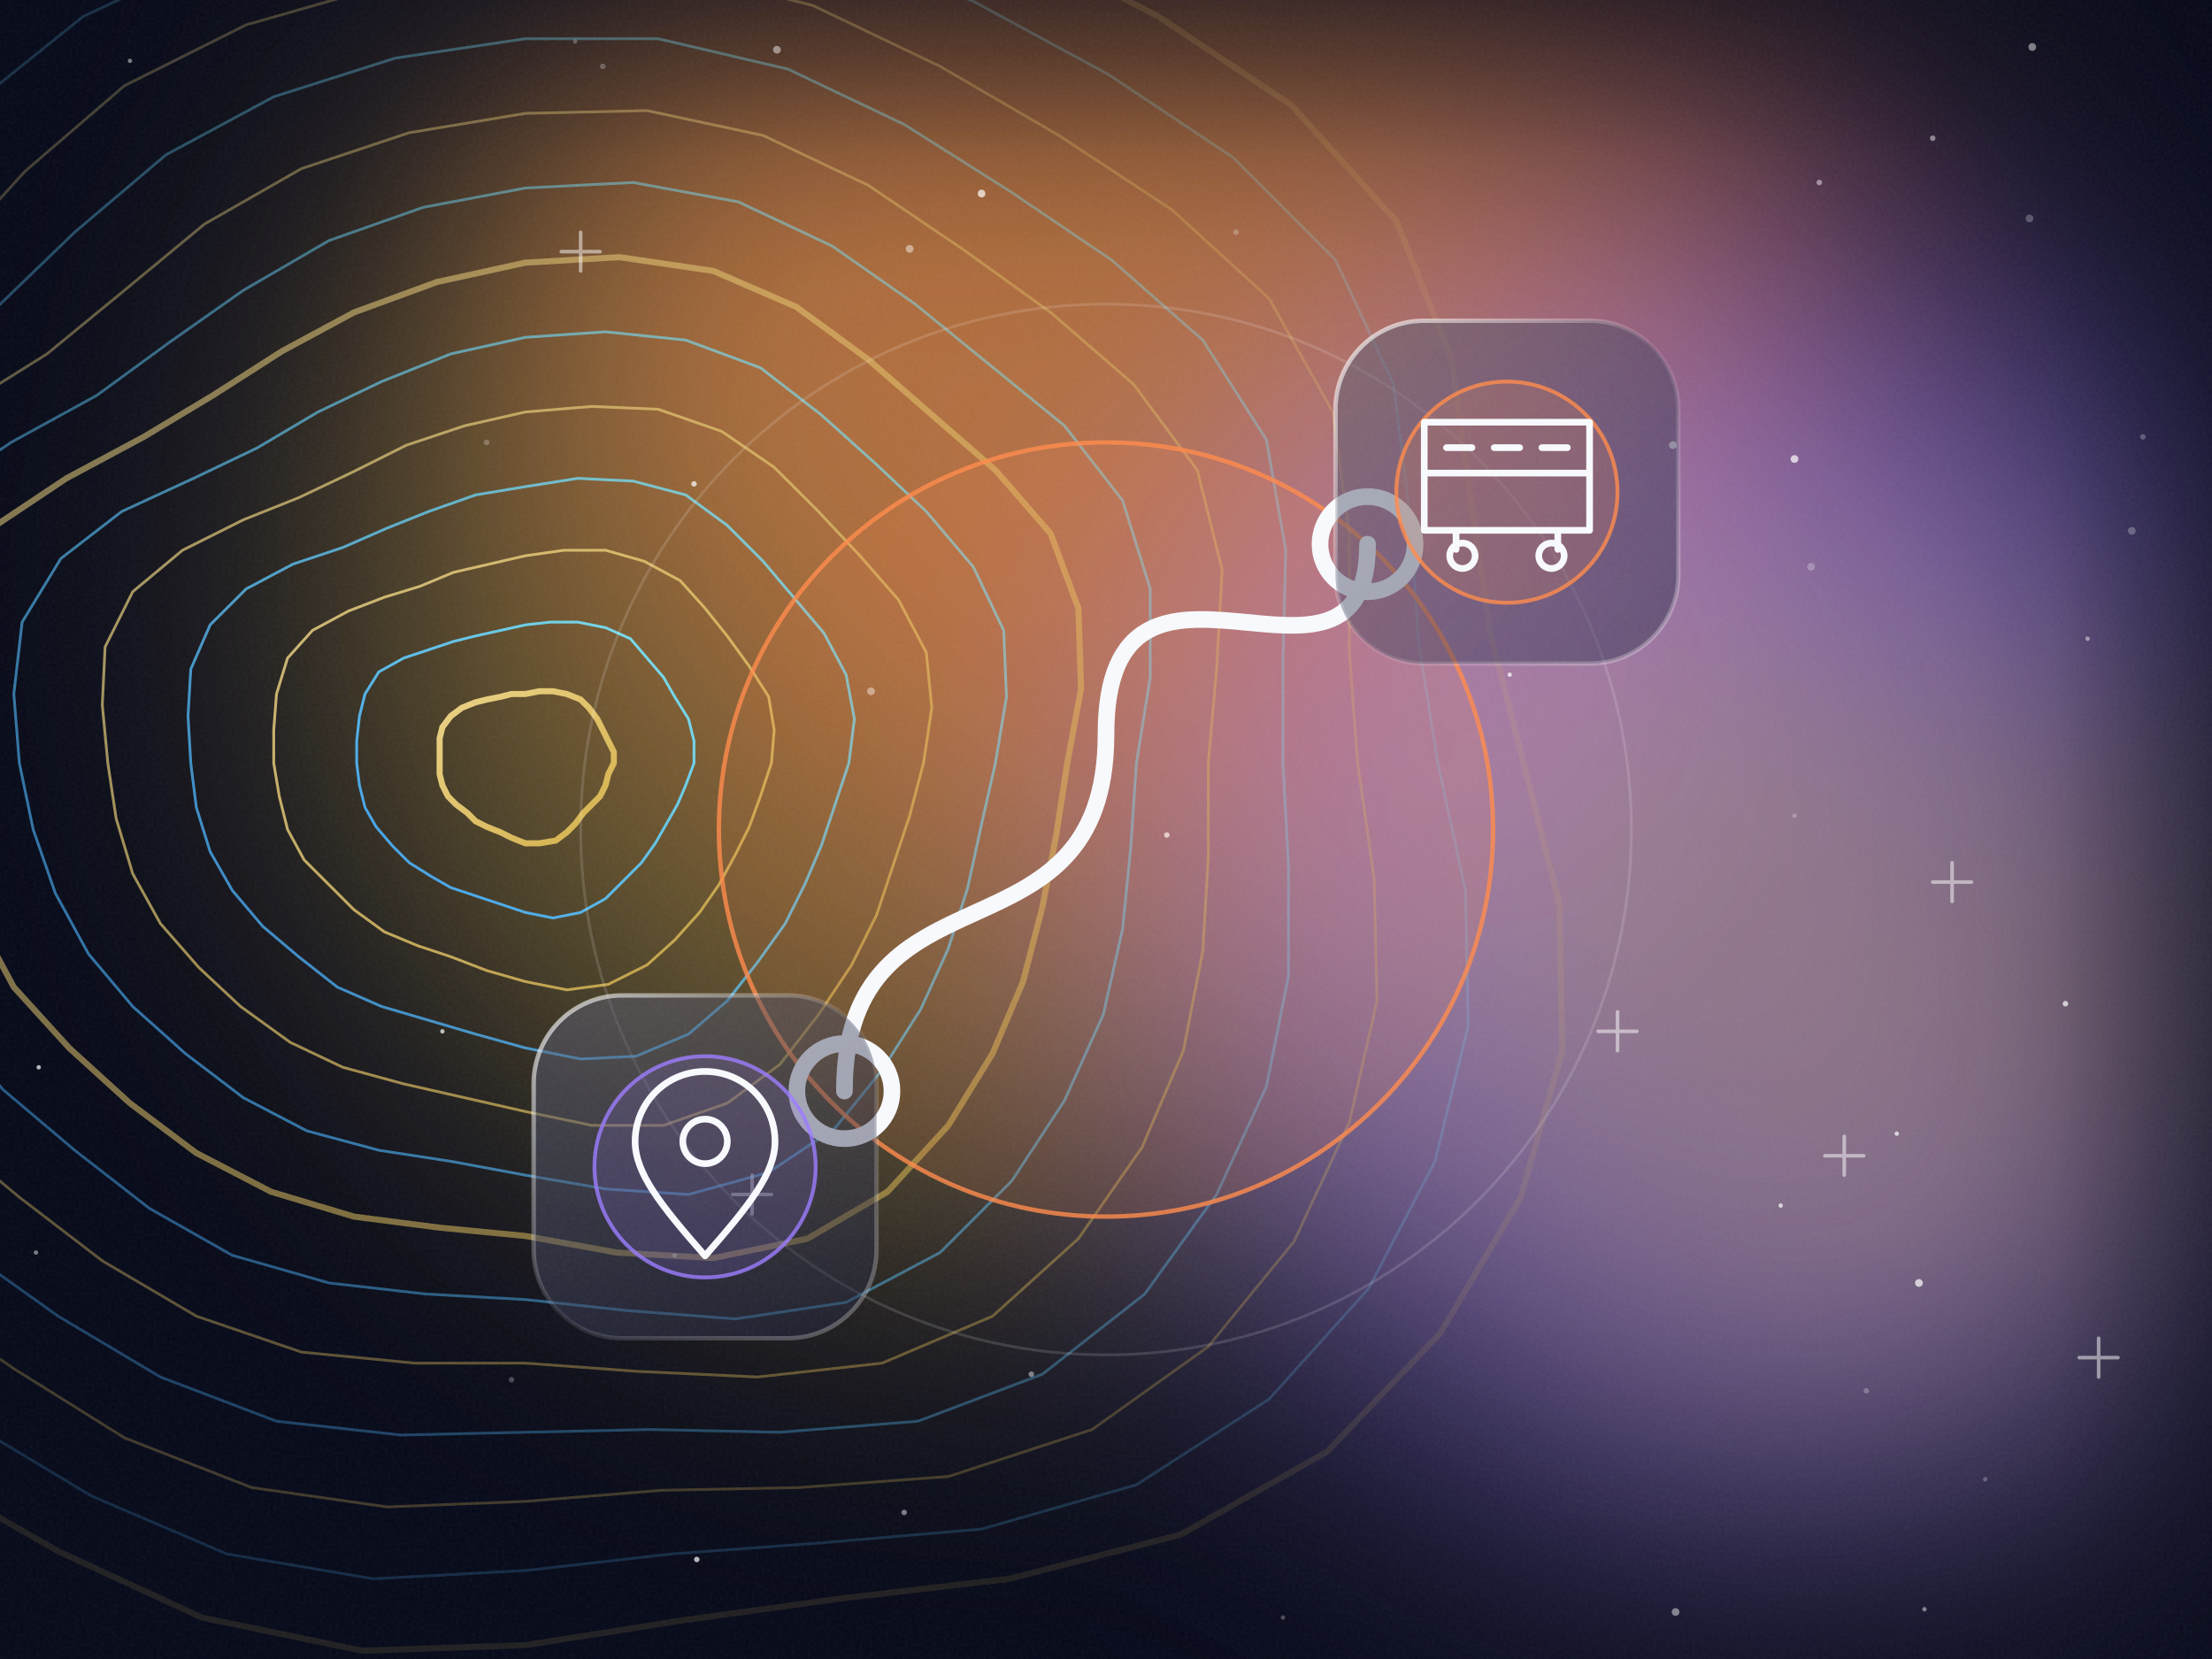
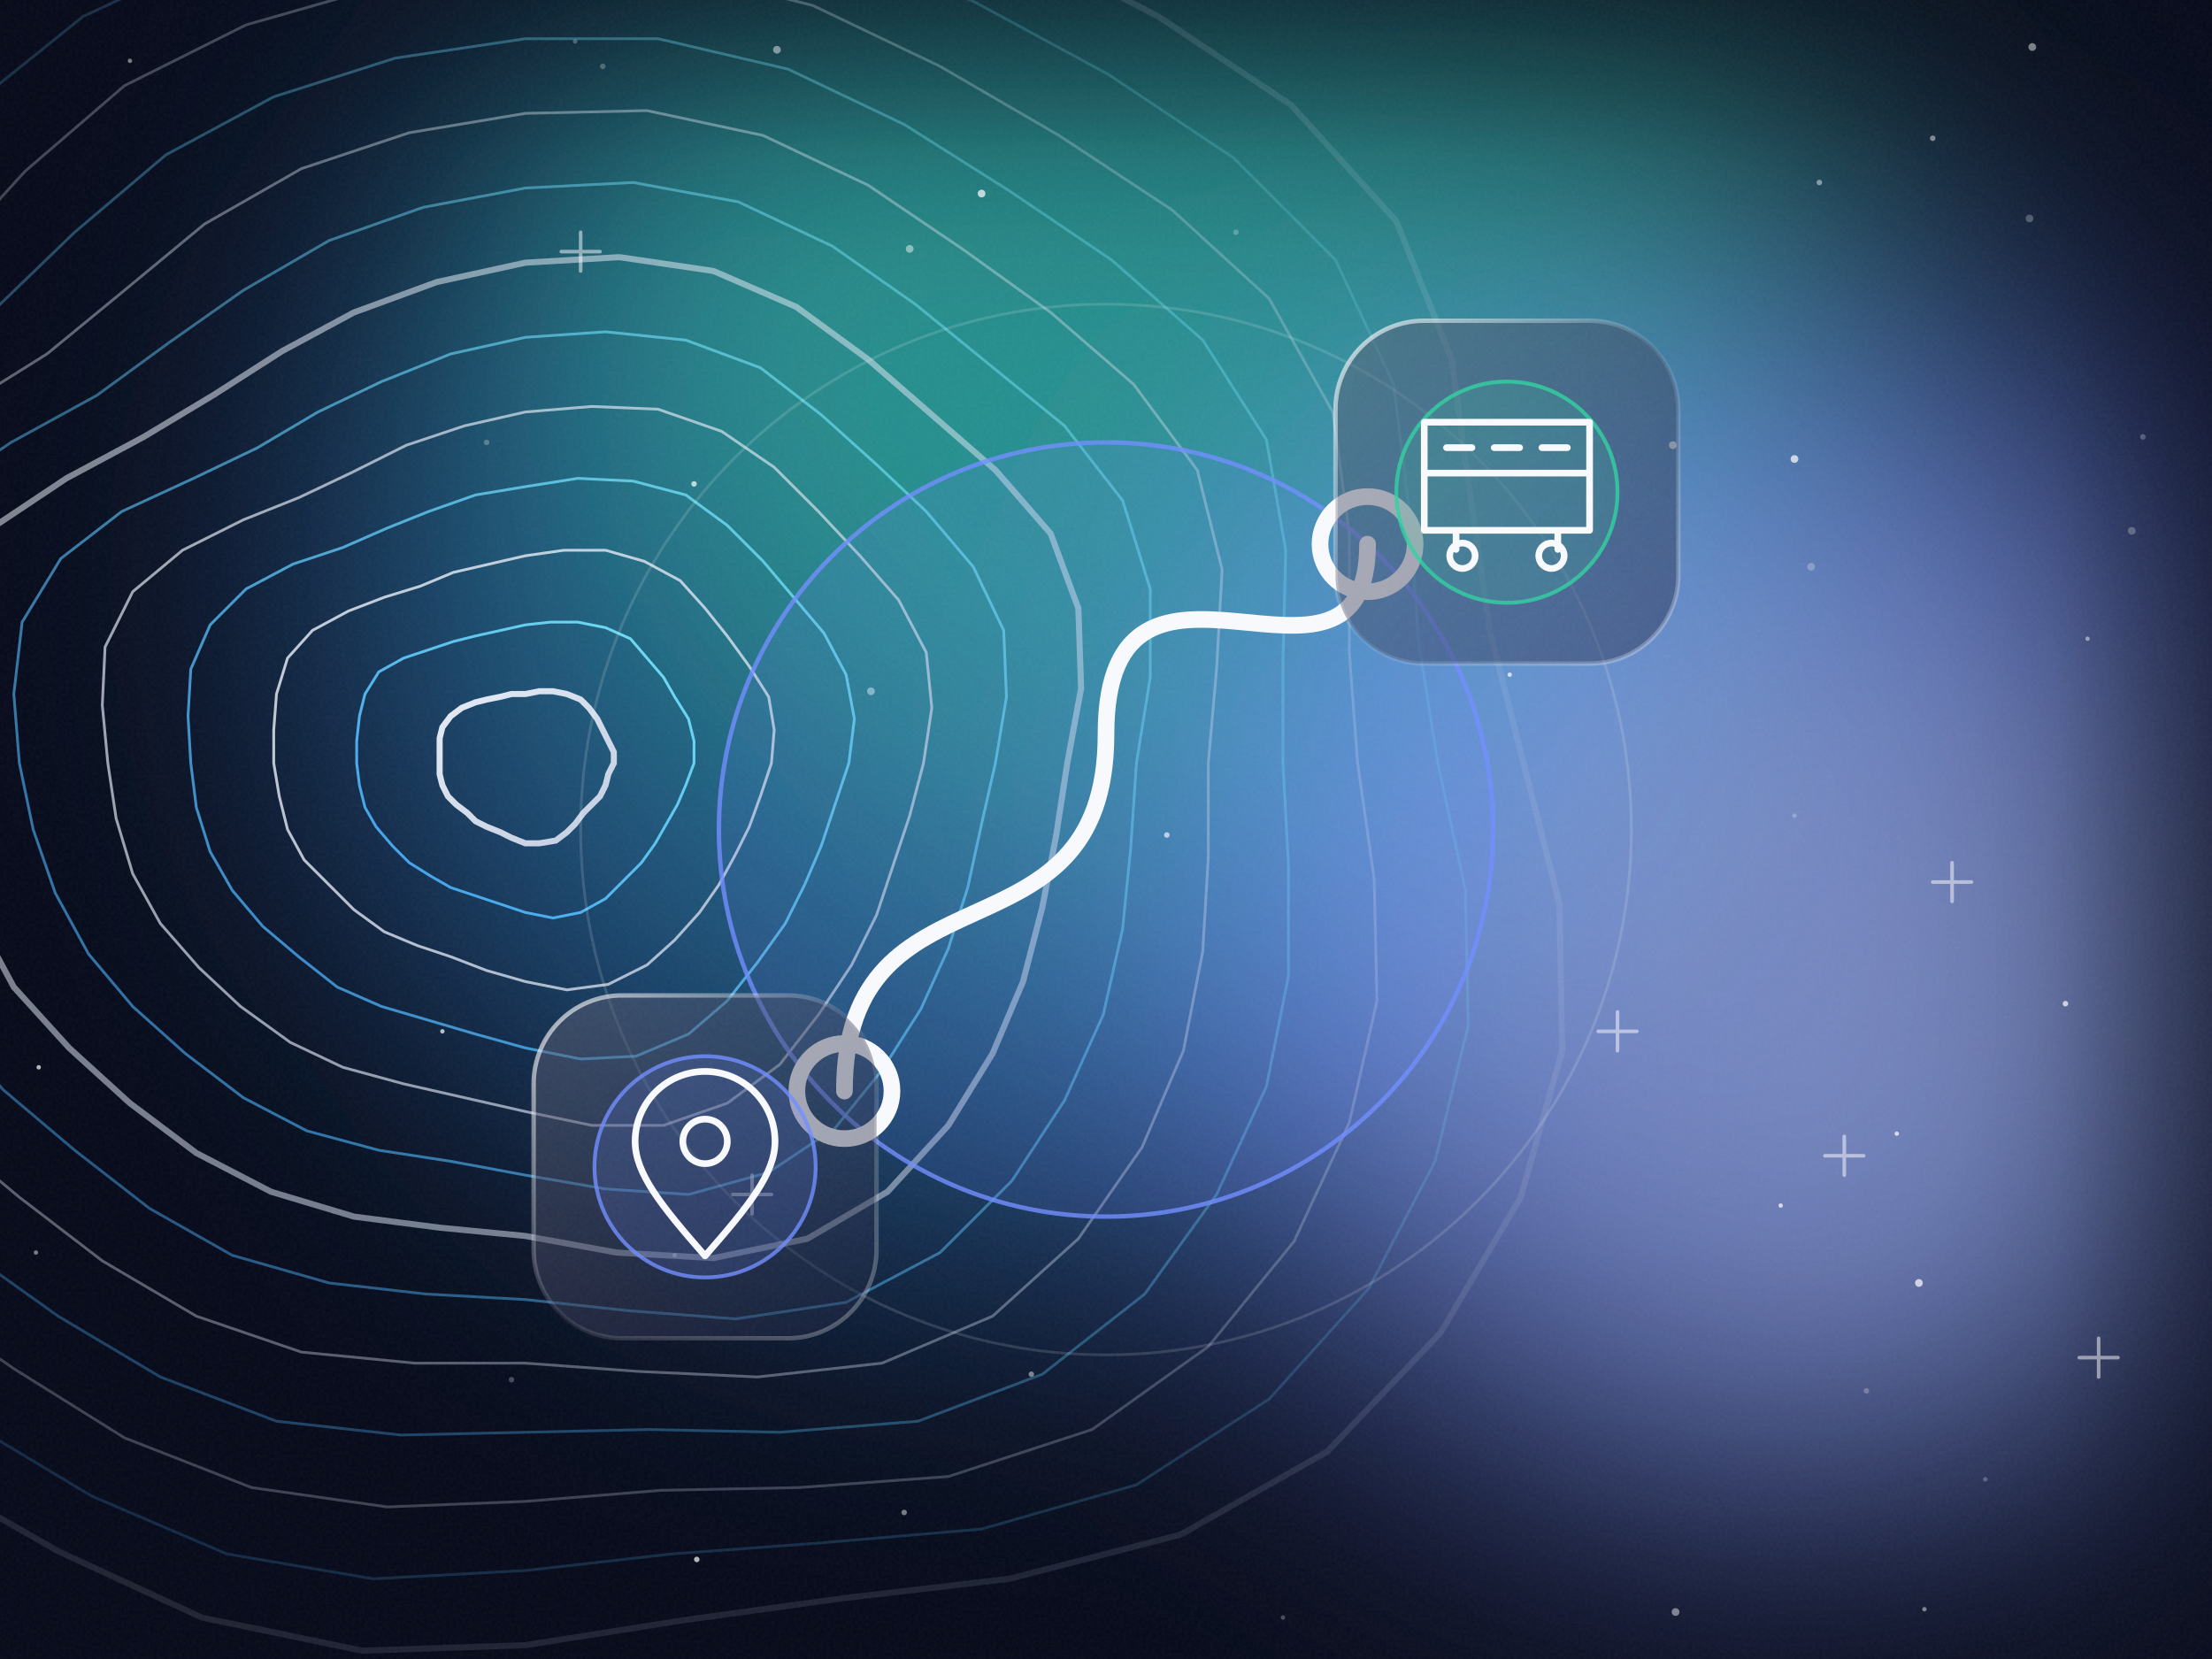
<svg xmlns="http://www.w3.org/2000/svg" viewBox="0 0 800 600" preserveAspectRatio="xMidYMid slice">
  <defs>
    <linearGradient id="gs" x1="0" y1="0" x2="1" y2="1">
      <stop offset="0" stop-color="#fff" stop-opacity=".7" />
      <stop offset=".5" stop-color="#fff" stop-opacity=".08" />
      <stop offset="1" stop-color="#fff" stop-opacity=".3" />
    </linearGradient>
    <linearGradient id="gf" x1="0" y1="0" x2="1" y2="1">
      <stop offset="0" stop-color="#fff" stop-opacity=".17" />
      <stop offset="1" stop-color="#fff" stop-opacity=".03" />
    </linearGradient>
    <linearGradient id="st1" x1="0" y1="0" x2="1" y2="1">
-       <stop offset="0" stop-color="#f1d98a" />
-       <stop offset="1" stop-color="#d9b44a" />
+       <stop offset="0" stop-color="#eef3fb" />
+       <stop offset="1" stop-color="#c9d3e6" />
    </linearGradient>
    <linearGradient id="st2" x1="0" y1="1" x2="1" y2="0">
      <stop offset="0" stop-color="#3ea6ff" />
      <stop offset="1" stop-color="#7cf0ff" />
    </linearGradient>
    <radialGradient id="orb">
      <stop offset="0" stop-color="#fff6d2" />
-       <stop offset=".35" stop-color="#d9b44a" />
-       <stop offset="1" stop-color="#d9b44a" stop-opacity="0" />
+       <stop offset=".35" stop-color="#c9d3e6" />
+       <stop offset="1" stop-color="#c9d3e6" stop-opacity="0" />
    </radialGradient>
    <filter id="grain" x="0" y="0" width="100%" height="100%">
      <feTurbulence type="fractalNoise" baseFrequency=".85" numOctaves="2" seed="4" />
      <feColorMatrix type="matrix" values="0 0 0 0 1  0 0 0 0 1  0 0 0 0 1  0 0 0 .55 0" />
    </filter>
    <filter id="b60" x="-50%" y="-50%" width="200%" height="200%">
      <feGaussianBlur stdDeviation="60" />
    </filter>
    <filter id="b24" x="-50%" y="-50%" width="200%" height="200%">
      <feGaussianBlur stdDeviation="24" />
    </filter>
  </defs>
  <rect width="800" height="600" fill="#050818" />
  <g filter="url(#b60)">
-     <circle cx="360" cy="209" r="249" fill="#d9b44a" opacity="0.42" />
-     <circle cx="438" cy="99" r="238" fill="#ff8a4a" opacity="0.52" />
-     <circle cx="642" cy="325" r="219" fill="#9b7bff" opacity="0.62" />
-     <circle cx="660" cy="357" r="150" fill="#d9b44a" opacity=".35" />
+     <circle cx="360" cy="209" r="249" fill="#3ea6ff" opacity="0.42" />
+     <circle cx="438" cy="99" r="238" fill="#2fd0a0" opacity="0.52" />
+     <circle cx="642" cy="325" r="219" fill="#6f8cff" opacity="0.62" />
+     <circle cx="660" cy="357" r="150" fill="#c9d3e6" opacity=".35" />
  </g>
  <path d="M222 276 L220 280 L219 284 L217 288 L214 291 L211 294 L208 298 L205 301 L201 304 L195 305 L190 305 L185 303 L181 301 L176 299 L172 297 L169 294 L165 291 L162 288 L160 284 L159 280 L159 276 L159 272 L159 267 L160 263 L163 259 L167 256 L172 254 L176 253 L181 252 L185 251 L190 251 L195 250 L200 250 L205 251 L210 253 L213 256 L216 260 L218 264 L220 268 L222 272Z" fill="none" stroke="url(#st1)" stroke-width="2.2" stroke-opacity="0.95" />
  <path d="M251 276 L248 284 L245 291 L241 298 L237 305 L232 312 L226 318 L219 325 L210 330 L200 332 L190 330 L181 327 L172 324 L163 321 L156 317 L148 312 L142 306 L136 299 L132 292 L130 284 L129 276 L129 268 L130 259 L132 251 L137 243 L146 238 L155 235 L164 232 L172 230 L181 228 L190 226 L199 225 L209 225 L219 227 L228 231 L234 238 L240 245 L244 252 L249 260 L251 268Z" fill="none" stroke="url(#st2)" stroke-width="1.0" stroke-opacity="0.88" />
  <path d="M279 276 L275 288 L271 299 L266 309 L260 320 L253 330 L244 340 L234 349 L220 356 L205 358 L190 355 L176 351 L163 346 L151 342 L139 337 L128 329 L119 320 L110 311 L104 300 L101 288 L99 276 L99 264 L100 251 L104 238 L113 228 L126 221 L139 216 L152 212 L164 207 L177 204 L190 201 L204 199 L219 199 L233 203 L246 210 L255 220 L263 230 L271 241 L278 252 L280 264Z" fill="none" stroke="url(#st1)" stroke-width="1.0" stroke-opacity="0.81" />
  <path d="M307 276 L302 291 L297 306 L291 320 L284 334 L274 348 L263 362 L249 374 L230 382 L210 383 L190 379 L172 374 L155 369 L138 364 L122 357 L108 346 L95 335 L84 322 L76 308 L71 292 L69 276 L68 259 L69 242 L76 226 L89 213 L106 204 L124 198 L140 191 L155 185 L172 179 L190 176 L209 173 L229 174 L248 179 L263 190 L276 203 L287 216 L298 229 L306 244 L309 260Z" fill="none" stroke="url(#st2)" stroke-width="1.0" stroke-opacity="0.74" />
  <path d="M334 276 L329 295 L323 313 L317 331 L308 349 L296 367 L282 385 L263 399 L240 407 L214 407 L190 402 L168 397 L146 392 L124 386 L105 377 L87 364 L72 350 L58 334 L48 316 L42 296 L39 276 L37 255 L38 234 L48 214 L66 199 L88 188 L108 180 L127 171 L147 161 L168 154 L190 149 L214 147 L238 148 L261 156 L280 169 L296 185 L311 201 L325 217 L335 236 L337 256Z" fill="none" stroke="url(#st1)" stroke-width="1.0" stroke-opacity="0.67" />
  <path d="M360 276 L355 298 L350 321 L343 343 L333 365 L319 387 L302 408 L278 424 L249 432 L219 430 L190 425 L163 420 L137 416 L111 409 L88 397 L67 381 L48 364 L32 345 L20 323 L12 300 L7 276 L5 251 L8 225 L22 202 L44 185 L70 173 L93 162 L115 149 L138 138 L163 128 L190 122 L219 120 L248 123 L275 133 L297 150 L317 168 L335 185 L352 205 L363 228 L364 252Z" fill="none" stroke="url(#st2)" stroke-width="1.0" stroke-opacity="0.60" />
  <path d="M386 276 L382 302 L377 328 L370 355 L359 381 L343 407 L321 431 L292 448 L258 455 L223 453 L190 447 L159 444 L128 440 L98 431 L71 417 L47 399 L25 379 L5 357 L-9 331 L-18 304 L-25 276 L-28 246 L-22 217 L-3 191 L24 173 L52 158 L77 143 L102 127 L128 113 L158 102 L190 95 L224 93 L258 98 L288 111 L314 130 L337 150 L360 170 L380 193 L390 220 L391 249Z" fill="none" stroke="url(#st1)" stroke-width="2.2" stroke-opacity="0.53" />
  <path d="M411 276 L409 306 L406 336 L399 367 L385 398 L366 427 L340 453 L306 471 L266 477 L227 474 L190 470 L154 468 L119 464 L84 454 L54 437 L27 416 L1 394 L-21 368 L-38 340 L-50 309 L-58 276 L-60 242 L-51 209 L-27 181 L4 160 L35 143 L61 124 L88 105 L119 87 L153 75 L190 68 L229 66 L267 73 L301 89 L331 110 L358 132 L385 154 L406 181 L416 213 L416 245Z" fill="none" stroke="url(#st2)" stroke-width="1.0" stroke-opacity="0.46" />
  <path d="M437 276 L437 310 L435 344 L428 380 L413 415 L390 448 L359 476 L319 493 L274 498 L231 496 L190 493 L150 493 L109 489 L71 476 L37 456 L7 433 L-23 408 L-48 380 L-68 348 L-82 313 L-91 276 L-92 238 L-78 201 L-49 171 L-15 148 L17 128 L45 105 L74 81 L109 61 L148 48 L190 41 L234 40 L276 49 L314 67 L348 90 L380 113 L410 139 L433 170 L442 206 L440 242Z" fill="none" stroke="url(#st1)" stroke-width="1.0" stroke-opacity="0.39" />
  <path d="M464 276 L466 313 L466 353 L458 393 L440 432 L414 468 L377 497 L332 514 L282 518 L235 517 L190 518 L145 519 L100 514 L58 498 L21 476 L-14 451 L-47 424 L-76 392 L-98 356 L-114 317 L-124 276 L-122 234 L-104 194 L-70 162 L-34 137 L-2 112 L27 84 L60 56 L99 35 L143 21 L190 14 L238 14 L285 25 L327 45 L365 69 L402 94 L435 123 L458 159 L465 199 L464 239Z" fill="none" stroke="url(#st2)" stroke-width="1.0" stroke-opacity="0.33" />
  <path d="M491 276 L497 318 L498 362 L488 406 L468 449 L437 487 L395 517 L343 534 L289 538 L239 539 L190 543 L140 545 L91 538 L45 520 L5 495 L-34 468 L-72 439 L-105 405 L-129 365 L-147 322 L-156 276 L-151 230 L-128 188 L-90 154 L-53 125 L-21 95 L9 62 L45 31 L89 9 L138 -5 L190 -13 L243 -11 L294 2 L340 24 L383 49 L424 76 L459 108 L482 149 L488 193 L488 236Z" fill="none" stroke="url(#st1)" stroke-width="1.0" stroke-opacity="0.26" />
  <path d="M520 276 L530 322 L531 371 L519 420 L495 466 L459 506 L411 537 L355 553 L297 558 L243 562 L190 568 L135 571 L82 562 L33 541 L-12 514 L-55 486 L-97 455 L-134 417 L-161 374 L-180 326 L-188 276 L-179 226 L-150 181 L-110 145 L-73 112 L-42 77 L-11 39 L30 6 L79 -17 L133 -32 L190 -39 L248 -36 L303 -22 L353 1 L401 27 L446 57 L483 94 L504 139 L510 187 L513 232Z" fill="none" stroke="url(#st2)" stroke-width="1.0" stroke-opacity="0.19" />
  <path d="M551 276 L564 327 L565 380 L550 433 L521 482 L480 525 L427 555 L365 571 L305 578 L247 586 L190 595 L131 597 L73 585 L21 561 L-28 533 L-77 505 L-124 471 L-164 430 L-193 383 L-212 331 L-218 276 L-204 222 L-171 176 L-130 136 L-94 99 L-64 58 L-31 16 L14 -19 L69 -43 L128 -58 L190 -65 L252 -61 L312 -45 L367 -21 L419 6 L467 38 L505 80 L525 130 L532 181 L539 229Z" fill="none" stroke="url(#st1)" stroke-width="2.2" stroke-opacity="0.12" />
  <circle cx="422" cy="302" r="1" fill="#fff" opacity="0.7" />
  <circle cx="644" cy="436" r="0.8" fill="#fff" opacity="0.7" />
  <circle cx="771" cy="192" r="1.4" fill="#fff" opacity="0.25" />
  <circle cx="694" cy="464" r="1.4" fill="#fff" opacity="0.7" />
  <circle cx="686" cy="410" r="0.8" fill="#fff" opacity="0.7" />
  <circle cx="176" cy="160" r="1" fill="#fff" opacity="0.25" />
  <circle cx="675" cy="503" r="1" fill="#fff" opacity="0.25" />
  <circle cx="373" cy="497" r="1" fill="#fff" opacity="0.45" />
  <circle cx="327" cy="547" r="1" fill="#fff" opacity="0.45" />
  <circle cx="606" cy="583" r="1.4" fill="#fff" opacity="0.45" />
  <circle cx="218" cy="24" r="1" fill="#fff" opacity="0.25" />
  <circle cx="718" cy="535" r="0.8" fill="#fff" opacity="0.25" />
  <circle cx="315" cy="250" r="1.4" fill="#fff" opacity="0.45" />
  <circle cx="185" cy="499" r="1" fill="#fff" opacity="0.25" />
  <circle cx="658" cy="66" r="1" fill="#fff" opacity="0.45" />
  <circle cx="464" cy="585" r="0.8" fill="#fff" opacity="0.25" />
  <circle cx="355" cy="70" r="1.4" fill="#fff" opacity="0.7" />
  <circle cx="447" cy="84" r="1" fill="#fff" opacity="0.25" />
  <circle cx="252" cy="564" r="1" fill="#fff" opacity="0.7" />
  <circle cx="696" cy="582" r="0.8" fill="#fff" opacity="0.45" />
  <circle cx="775" cy="158" r="1" fill="#fff" opacity="0.25" />
  <circle cx="546" cy="244" r="0.8" fill="#fff" opacity="0.7" />
  <circle cx="160" cy="373" r="0.8" fill="#fff" opacity="0.7" />
  <circle cx="734" cy="79" r="1.4" fill="#fff" opacity="0.25" />
  <circle cx="251" cy="175" r="1" fill="#fff" opacity="0.7" />
  <circle cx="47" cy="22" r="0.8" fill="#fff" opacity="0.45" />
  <circle cx="208" cy="15" r="0.8" fill="#fff" opacity="0.25" />
  <circle cx="13" cy="453" r="0.8" fill="#fff" opacity="0.45" />
  <circle cx="244" cy="454" r="0.8" fill="#fff" opacity="0.45" />
  <circle cx="655" cy="205" r="1.4" fill="#fff" opacity="0.25" />
  <circle cx="699" cy="50" r="1" fill="#fff" opacity="0.45" />
  <circle cx="755" cy="231" r="0.8" fill="#fff" opacity="0.45" />
  <circle cx="649" cy="295" r="0.8" fill="#fff" opacity="0.25" />
  <circle cx="649" cy="166" r="1.4" fill="#fff" opacity="0.7" />
  <circle cx="605" cy="161" r="1.4" fill="#fff" opacity="0.7" />
  <circle cx="747" cy="363" r="1" fill="#fff" opacity="0.7" />
  <circle cx="735" cy="17" r="1.4" fill="#fff" opacity="0.45" />
  <circle cx="14" cy="386" r="0.8" fill="#fff" opacity="0.7" />
  <circle cx="329" cy="90" r="1.4" fill="#fff" opacity="0.45" />
  <circle cx="281" cy="18" r="1.4" fill="#fff" opacity="0.45" />
  <path d="M210 84V98M203 91H217" stroke="#fff" stroke-opacity=".5" stroke-width="1.3" stroke-linecap="round" />
  <path d="M272 425V439M265 432H279" stroke="#fff" stroke-opacity=".5" stroke-width="1.3" stroke-linecap="round" />
  <path d="M585 366V380M578 373H592" stroke="#fff" stroke-opacity=".5" stroke-width="1.3" stroke-linecap="round" />
  <path d="M759 484V498M752 491H766" stroke="#fff" stroke-opacity=".5" stroke-width="1.3" stroke-linecap="round" />
  <path d="M706 312V326M699 319H713" stroke="#fff" stroke-opacity=".5" stroke-width="1.3" stroke-linecap="round" />
  <path d="M667 411V425M660 418H674" stroke="#fff" stroke-opacity=".5" stroke-width="1.3" stroke-linecap="round" />
  <circle cx="400" cy="300" r="190" fill="none" stroke="#fff" stroke-opacity=".14" />
-   <circle cx="400" cy="300" r="140" fill="#ff8a4a" opacity=".12" />
-   <circle cx="400" cy="300" r="140" fill="none" stroke="#ff8a4a" stroke-opacity=".8" stroke-width="1.6" />
+   <circle cx="400" cy="300" r="140" fill="#6f8cff" opacity=".12" />
+   <circle cx="400" cy="300" r="140" fill="none" stroke="#6f8cff" stroke-opacity=".8" stroke-width="1.6" />
  <g transform="translate(400 300) scale(4.3)" fill="none" stroke="#f7f9fc" stroke-width="1.4" stroke-linecap="round" stroke-linejoin="round">
    <path d="M-22 22C-22 2 0 12 0 -8S22 -8 22 -24" />
    <circle cx="-22" cy="22" r="4" />
    <circle cx="22" cy="-24" r="4" />
  </g>
  <rect x="483" y="116" width="124" height="124" rx="32" fill="#0a1030" opacity=".4" />
  <rect x="483" y="116" width="124" height="124" rx="32" fill="url(#gf)" stroke="url(#gs)" stroke-width="1.6" />
-   <circle cx="545" cy="178" r="40" fill="#ff8a4a" opacity=".16" />
-   <circle cx="545" cy="178" r="40" fill="none" stroke="#ff8a4a" stroke-opacity=".8" stroke-width="1.4" />
+   <circle cx="545" cy="178" r="40" fill="#2fd0a0" opacity=".16" />
+   <circle cx="545" cy="178" r="40" fill="none" stroke="#2fd0a0" stroke-opacity=".8" stroke-width="1.4" />
  <g transform="translate(545 178) scale(1.15)" fill="none" stroke="#f7f9fc" stroke-width="2.1" stroke-linecap="round" stroke-linejoin="round">
    <path d="M-26 -22h52v34h-52z M-26 -6h52 M-19 -14h8 M-4 -14h8 M11 -14h8 M-16 12v6 M16 12v6" />
    <circle cx="-14" cy="20" r="4" />
    <circle cx="14" cy="20" r="4" />
  </g>
  <rect x="193" y="360" width="124" height="124" rx="32" fill="#0a1030" opacity=".4" />
  <rect x="193" y="360" width="124" height="124" rx="32" fill="url(#gf)" stroke="url(#gs)" stroke-width="1.6" />
-   <circle cx="255" cy="422" r="40" fill="#9b7bff" opacity=".16" />
-   <circle cx="255" cy="422" r="40" fill="none" stroke="#9b7bff" stroke-opacity=".8" stroke-width="1.4" />
+   <circle cx="255" cy="422" r="40" fill="#6f8cff" opacity=".16" />
+   <circle cx="255" cy="422" r="40" fill="none" stroke="#6f8cff" stroke-opacity=".8" stroke-width="1.4" />
  <g transform="translate(255 422) scale(1.15)" fill="none" stroke="#f7f9fc" stroke-width="2.1" stroke-linecap="round" stroke-linejoin="round">
    <path d="M0 28C-14 12-22 2-22 -8a22 22 0 0 1 44 0C22 2 14 12 0 28z" />
    <circle cx="0" cy="-8" r="7" />
  </g>
  <rect width="800" height="600" filter="url(#grain)" opacity="0.08" />
</svg>
